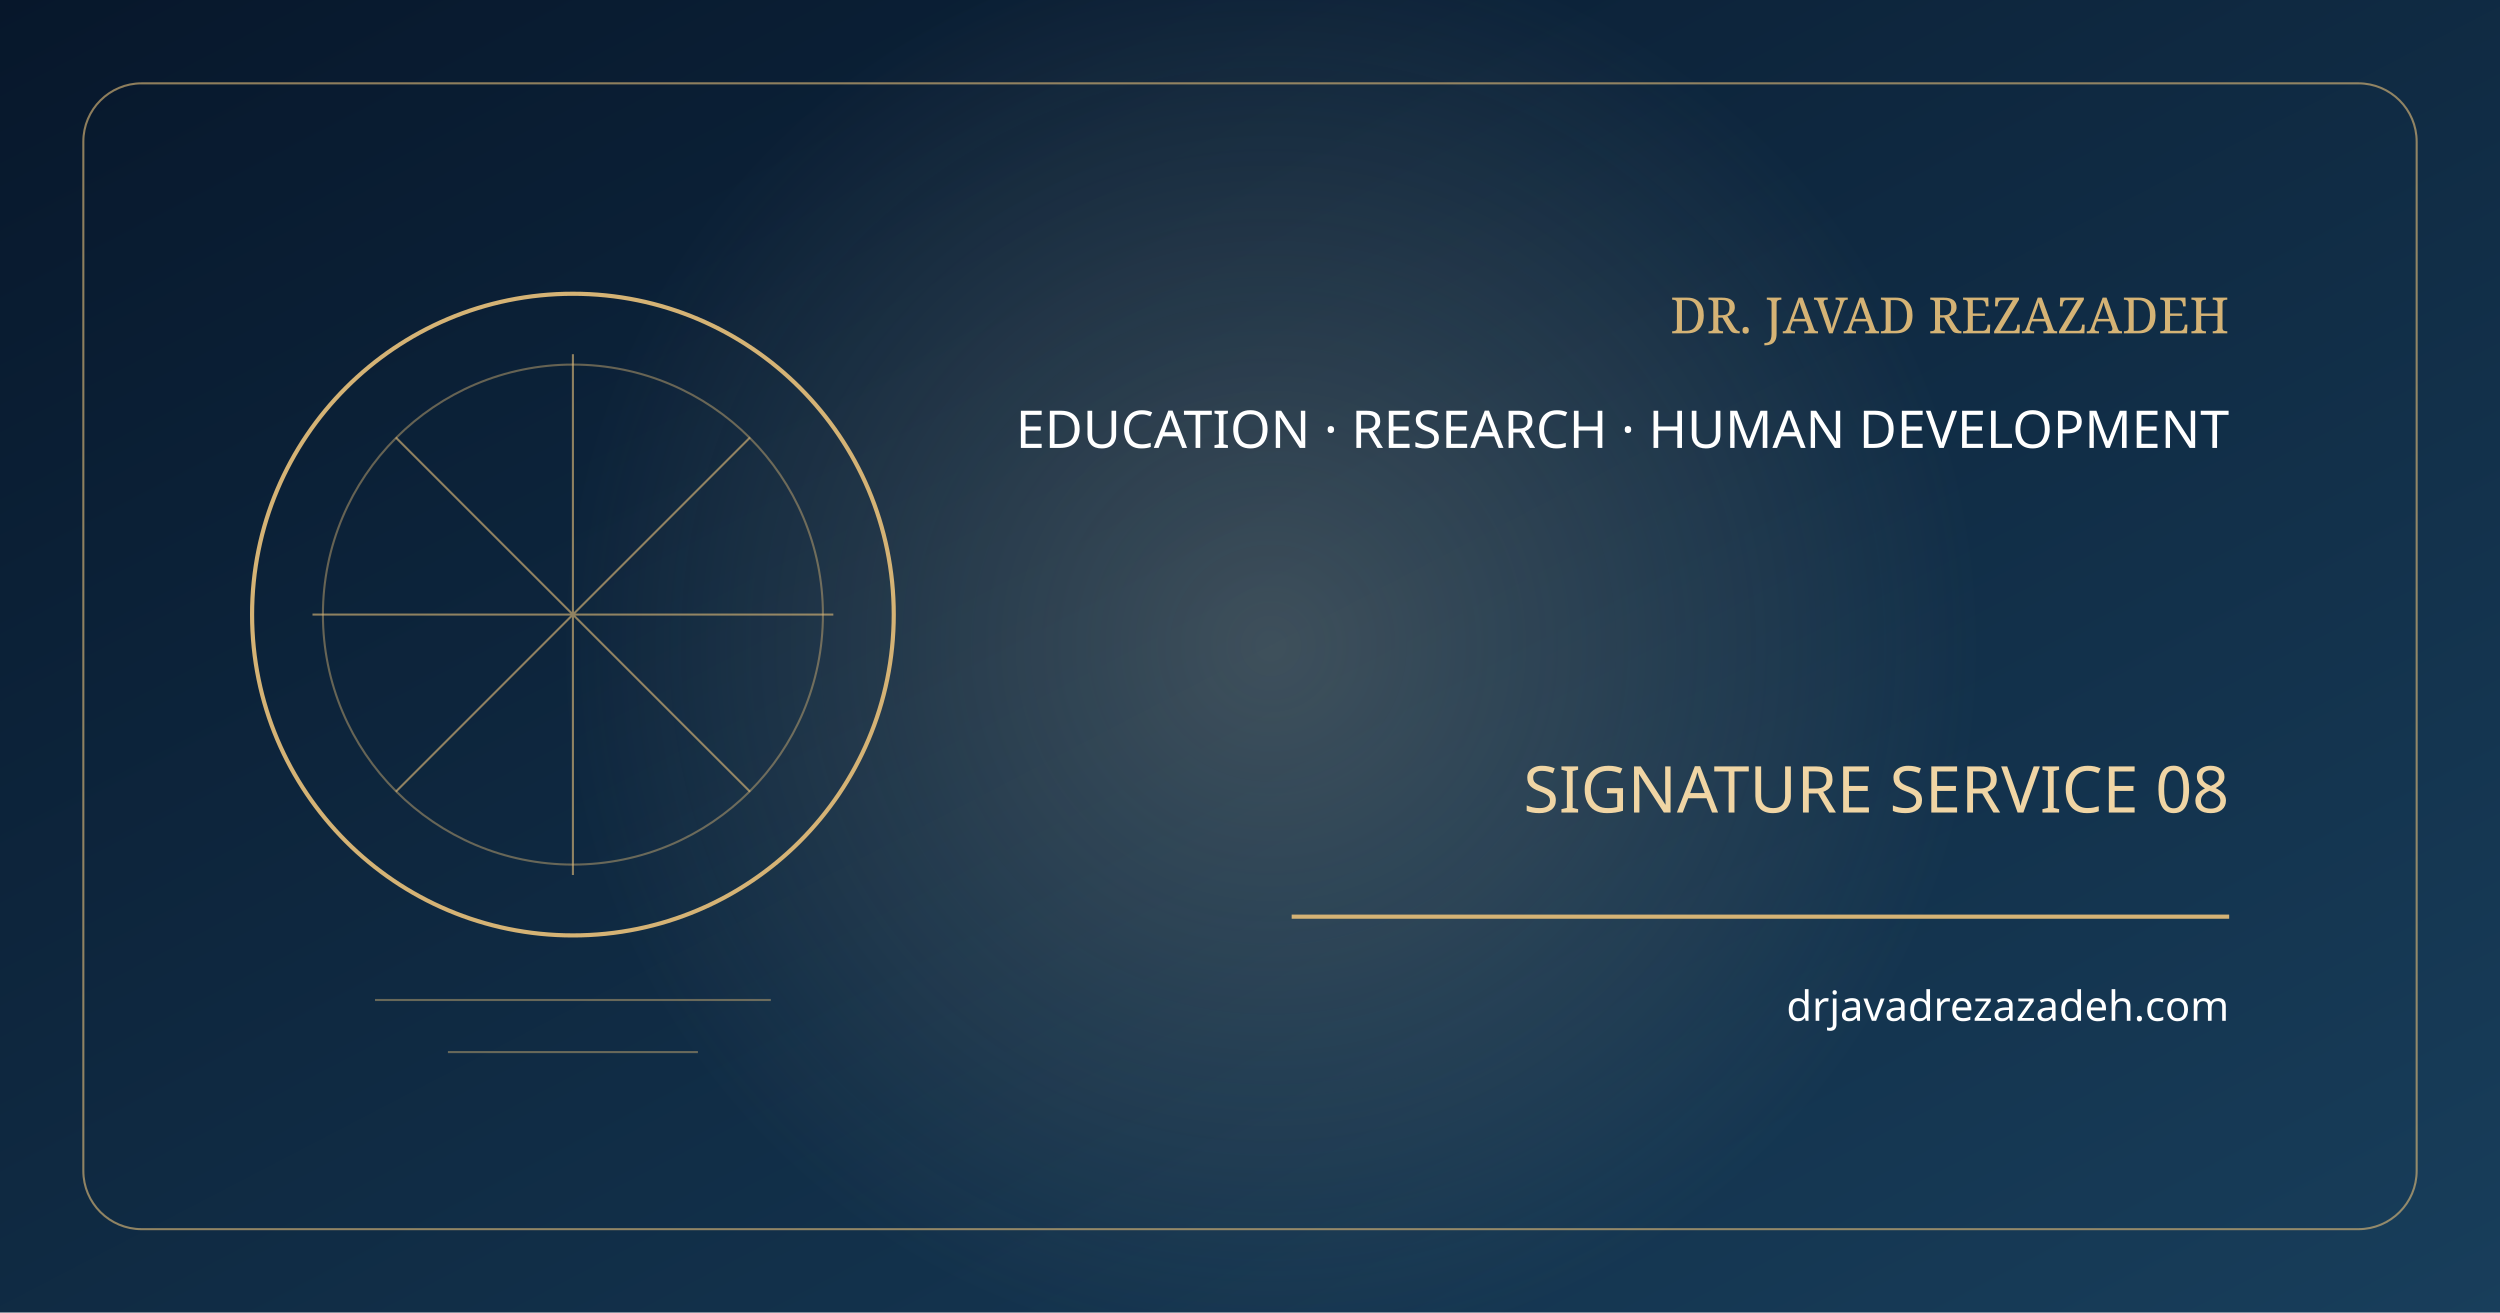
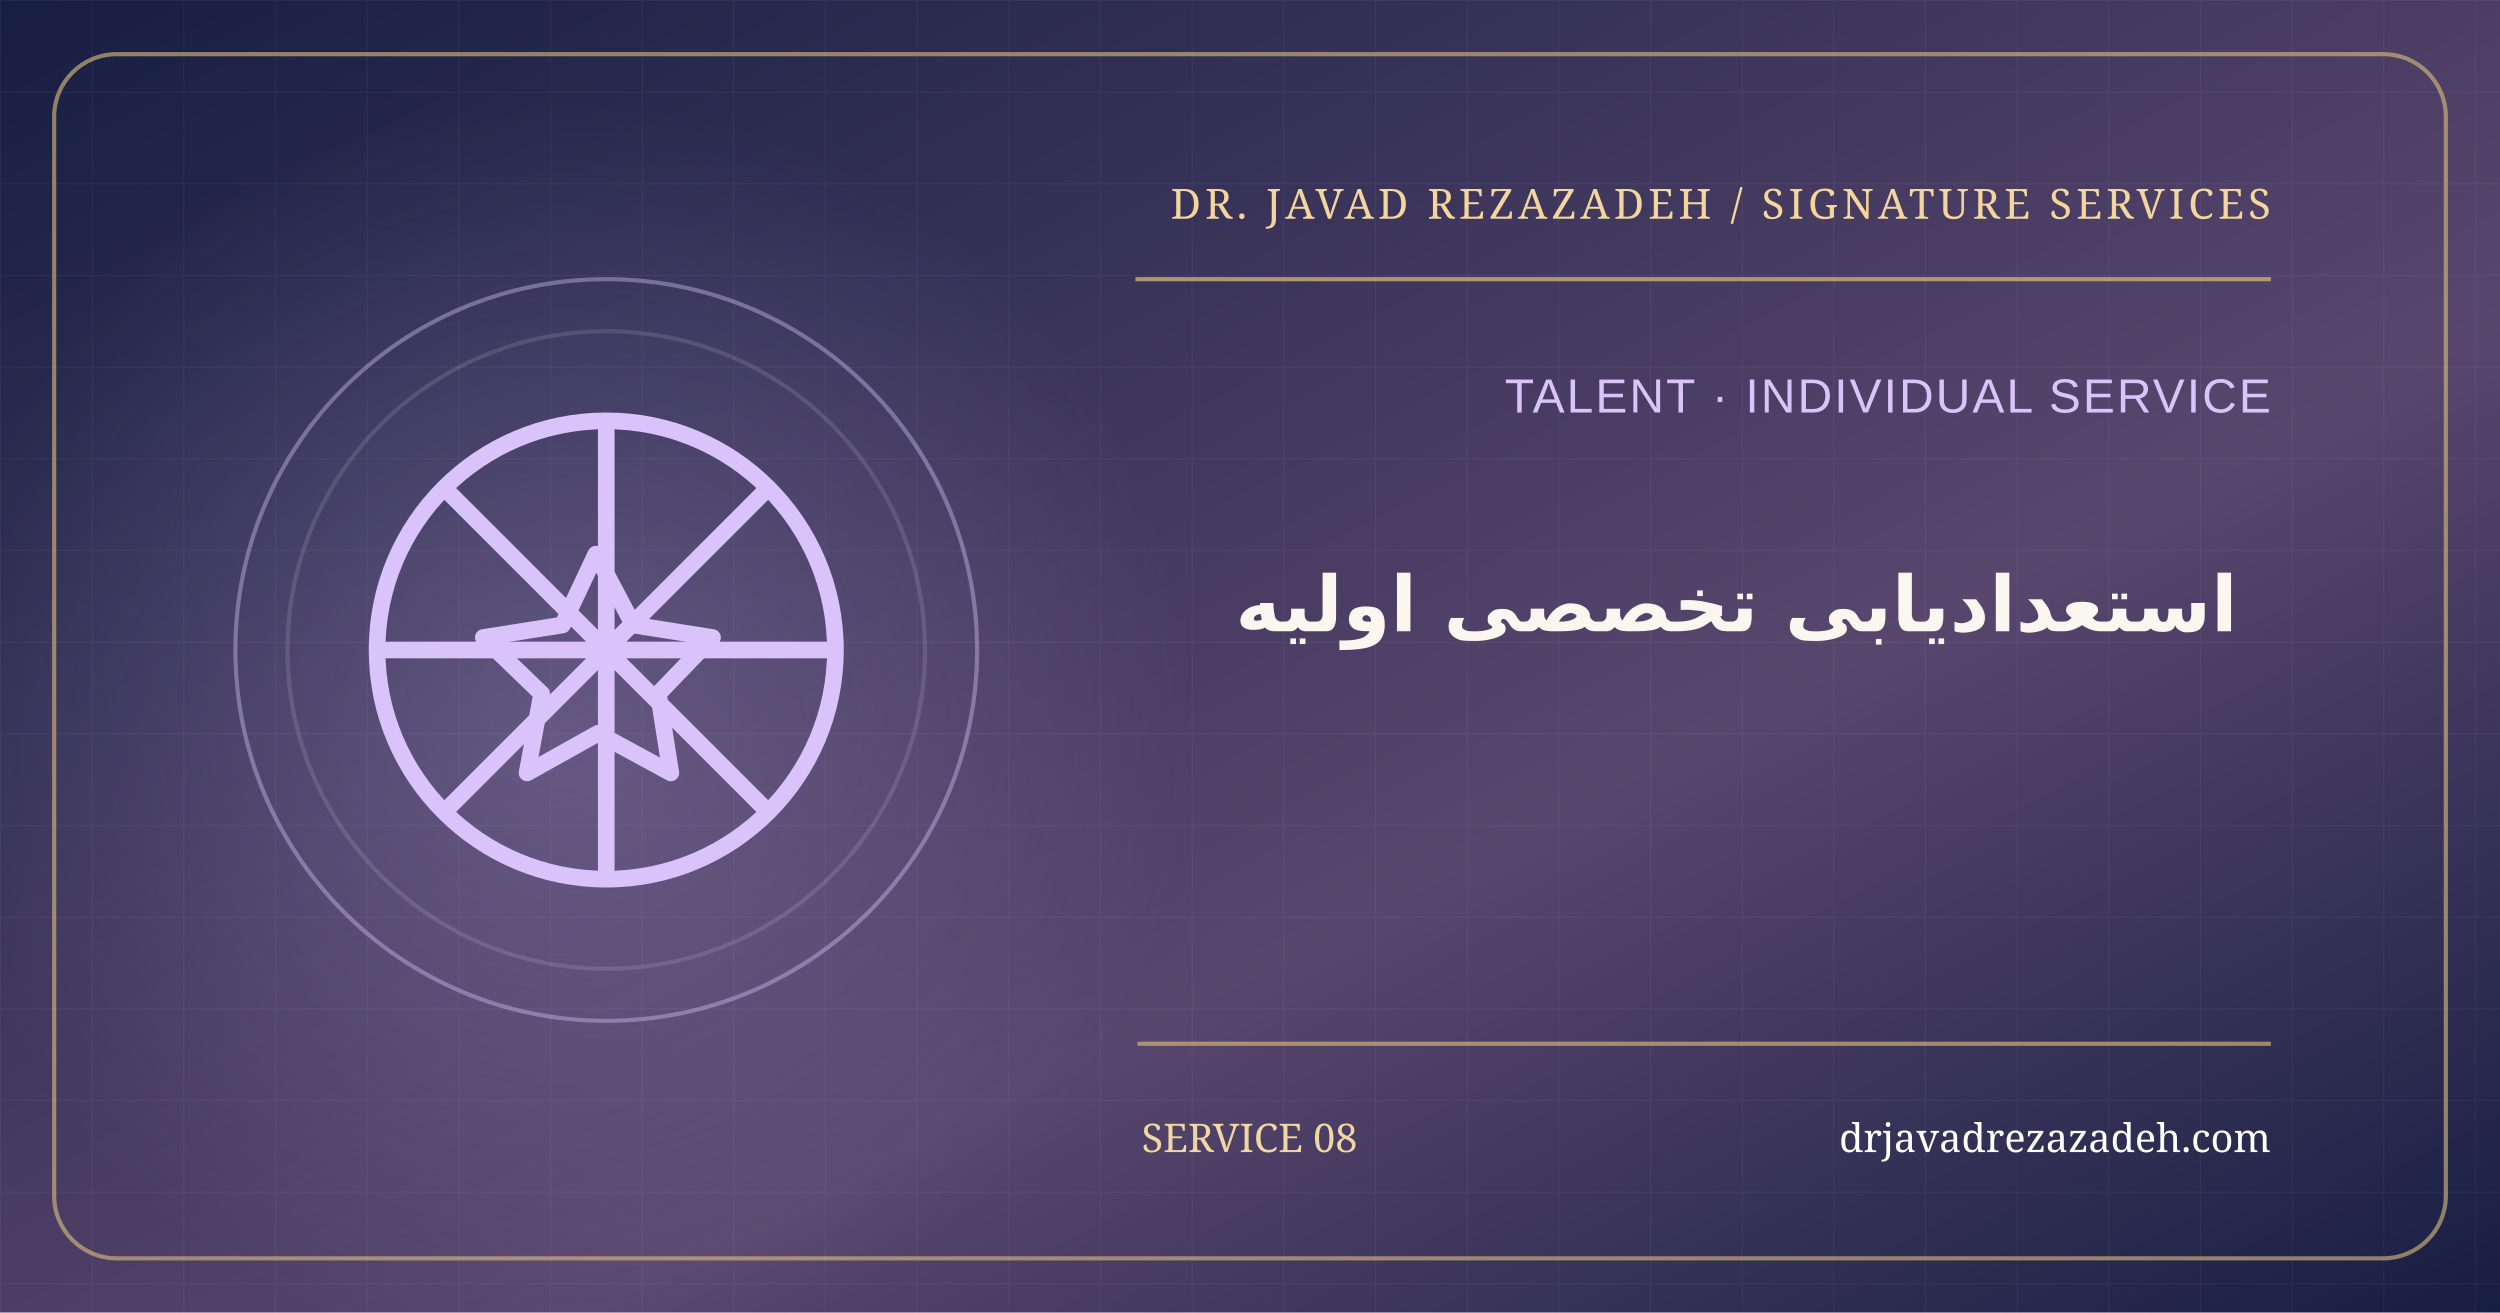
- <svg xmlns="http://www.w3.org/2000/svg" width="1200" height="630" viewBox="0 0 1200 630" role="img" aria-labelledby="t d">
+ <svg xmlns="http://www.w3.org/2000/svg" width="1200" height="630" viewBox="0 0 1200 630" role="img" aria-labelledby="title description">
  <defs>
-     <linearGradient id="bg" x2="1" y2="1">
-       <stop stop-color="#07172B" />
-       <stop offset="1" stop-color="#183E5B" />
+     <linearGradient id="bg" x1="0" y1="0" x2="1" y2="1">
+       <stop stop-color="#161e42" />
+       <stop offset=".62" stop-color="#58466d" />
+       <stop offset="1" stop-color="#161e42" />
    </linearGradient>
    <radialGradient id="glow">
-       <stop stop-color="#D3C6A9" stop-opacity=".24" />
-       <stop offset="1" stop-color="#D3C6A9" stop-opacity="0" />
+       <stop stop-color="#dac3fa" stop-opacity=".24" />
+       <stop offset="1" stop-color="#dac3fa" stop-opacity="0" />
    </radialGradient>
+     <pattern id="mesh" width="44" height="44" patternUnits="userSpaceOnUse">
+       <path d="M44 0H0V44" fill="none" stroke="#fff" stroke-opacity=".05" />
+     </pattern>
  </defs>
  <rect width="1200" height="630" fill="url(#bg)" />
-   <circle cx="610" cy="310" r="340" fill="url(#glow)" />
-   <g stroke="#D5B375" fill="none">
-     <rect x="40" y="40" width="1120" height="550" rx="28" opacity=".65" />
-     <circle cx="275" cy="295" r="154" stroke-width="2" />
-     <circle cx="275" cy="295" r="120" opacity=".45" />
-     <path d="M150 295h250M275 170v250M190 210l170 170M360 210L190 380" opacity=".65" />
-     <path d="M180 480h190M215 505h120" opacity=".45" />
+   <rect width="1200" height="630" fill="url(#mesh)" />
+   <circle cx="270" cy="350" r="300" fill="url(#glow)" />
+   <rect x="26" y="26" width="1148" height="578" rx="30" fill="none" stroke="#dabb7b" stroke-opacity=".62" stroke-width="2" />
+   <circle cx="291" cy="312" r="178" fill="none" stroke="#dac3fa" stroke-opacity=".4" stroke-width="2" />
+   <circle cx="291" cy="312" r="153" fill="none" stroke="#fff" stroke-opacity=".12" stroke-width="2" />
+   <g transform="translate(291 312)" stroke="#dac3fa" fill="none" stroke-width="8" stroke-linecap="round" stroke-linejoin="round">
+     <circle cx="0" cy="0" r="110" />
+     <path d="M0-105v210M-105 0h210M-76-76L76 76M76-76L-76 76" />
+     <path d="M-5-46l18 34 38 6-26 27 6 38-35-19-34 19 7-38-28-27 38-6Z" />
  </g>
-   <text x="1070" y="160" text-anchor="end" fill="#D5B375" font-size="24" font-family="serif">DR. JAVAD REZAZADEH</text>
-   <text x="1070" y="215" text-anchor="end" fill="#FFFFFF" font-size="25" font-family="sans-serif">EDUCATION · RESEARCH · HUMAN DEVELOPMENT</text>
-   <text x="1070" y="390" text-anchor="end" fill="#F0D5A4" font-size="31" font-family="sans-serif">SIGNATURE SERVICE 08</text>
-   <path d="M620 440h450" stroke="#D5B375" stroke-width="2" />
-   <text x="1070" y="490" text-anchor="end" fill="#FFFFFF" font-size="20" font-family="sans-serif">drjavadrezazadeh.com</text>
+   <path d="M545 134h545" stroke="#dbba7a" stroke-width="2" stroke-opacity=".72" />
+   <text x="1090" y="105" fill="#f4d59b" text-anchor="end" font-family="Georgia,serif" font-size="20" letter-spacing="2">DR. JAVAD REZAZADEH  /  SIGNATURE SERVICES</text>
+   <text x="1090" y="198" fill="#dac3fa" text-anchor="end" font-size="23" font-family="Arial,sans-serif" letter-spacing="1">TALENT  ·  INDIVIDUAL SERVICE</text>
+   <text x="1074" y="303" text-anchor="start" direction="rtl" font-family="Tahoma,Arial,sans-serif" font-weight="700" font-size="37" fill="#faf7f0">استعدادیابی تخصصی اولیه</text>
+   <path d="M546 501h544" stroke="#dbba7a" stroke-opacity=".65" stroke-width="2" />
+   <text x="1090" y="553" text-anchor="end" fill="#ffffff" font-family="Georgia,serif" font-size="19">drjavadrezazadeh.com</text>
+   <text x="548" y="553" fill="#f0d7a2" font-size="19" font-family="Georgia,serif">SERVICE 08</text>
</svg>
